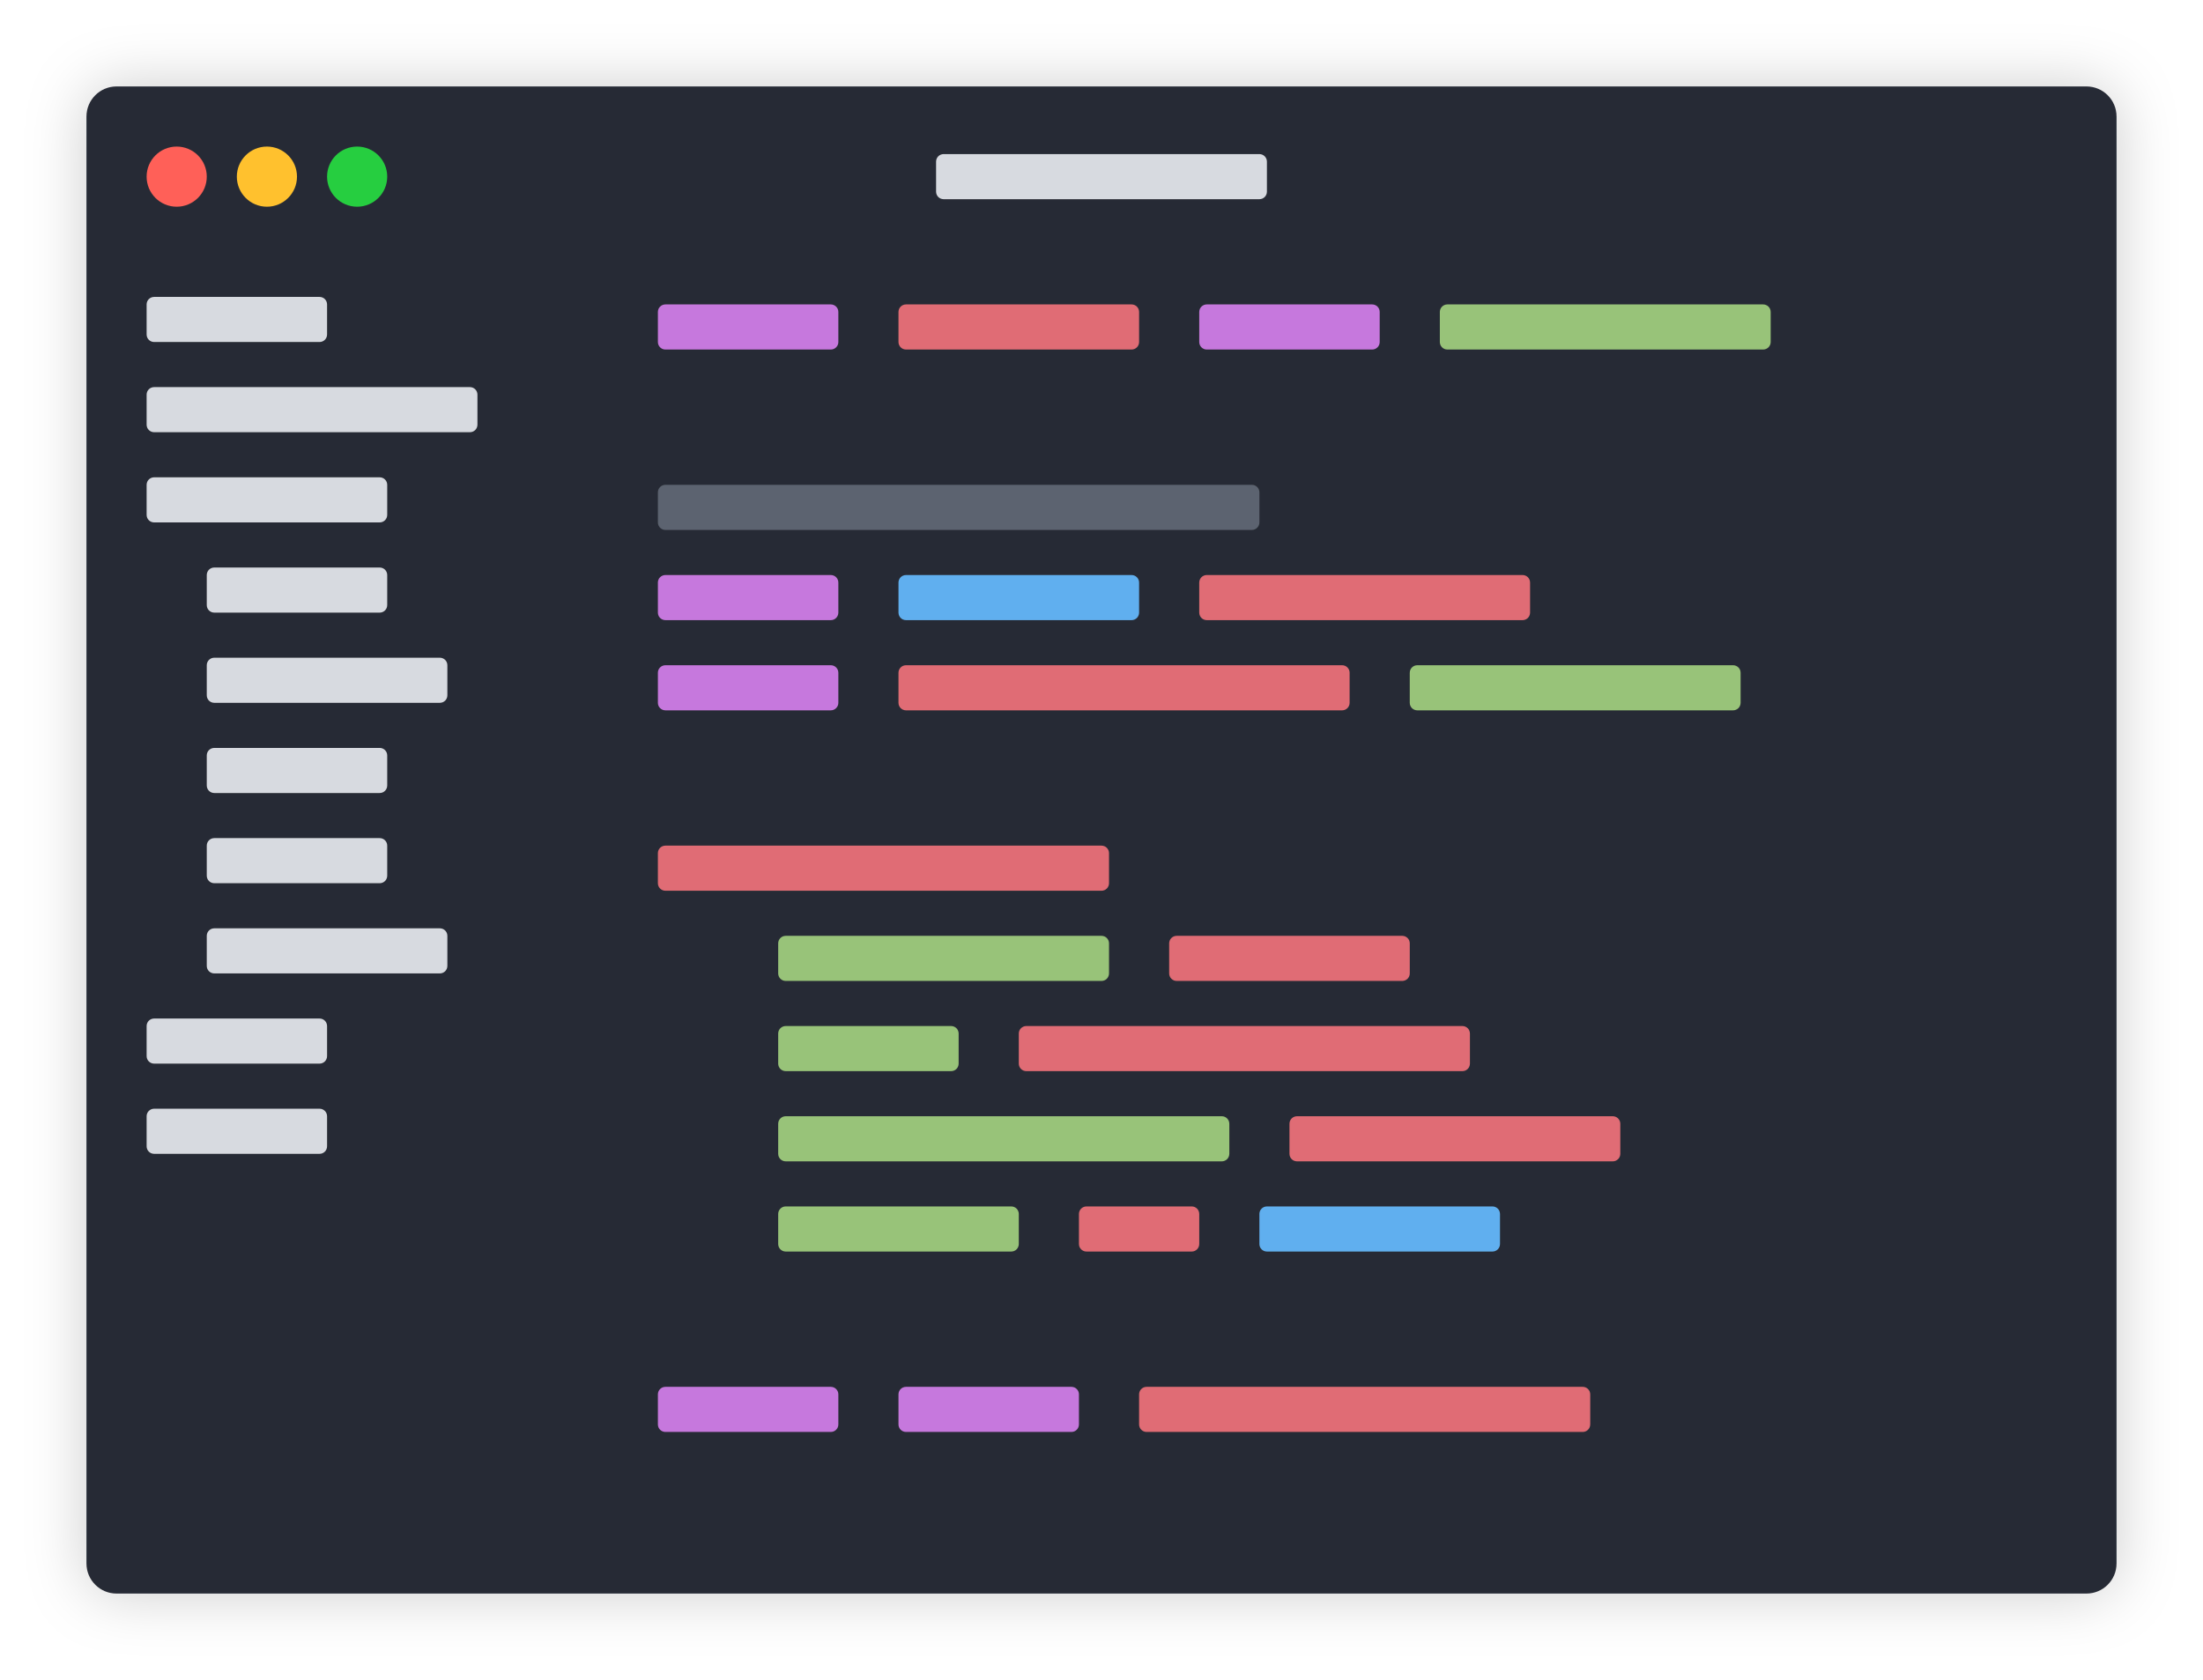
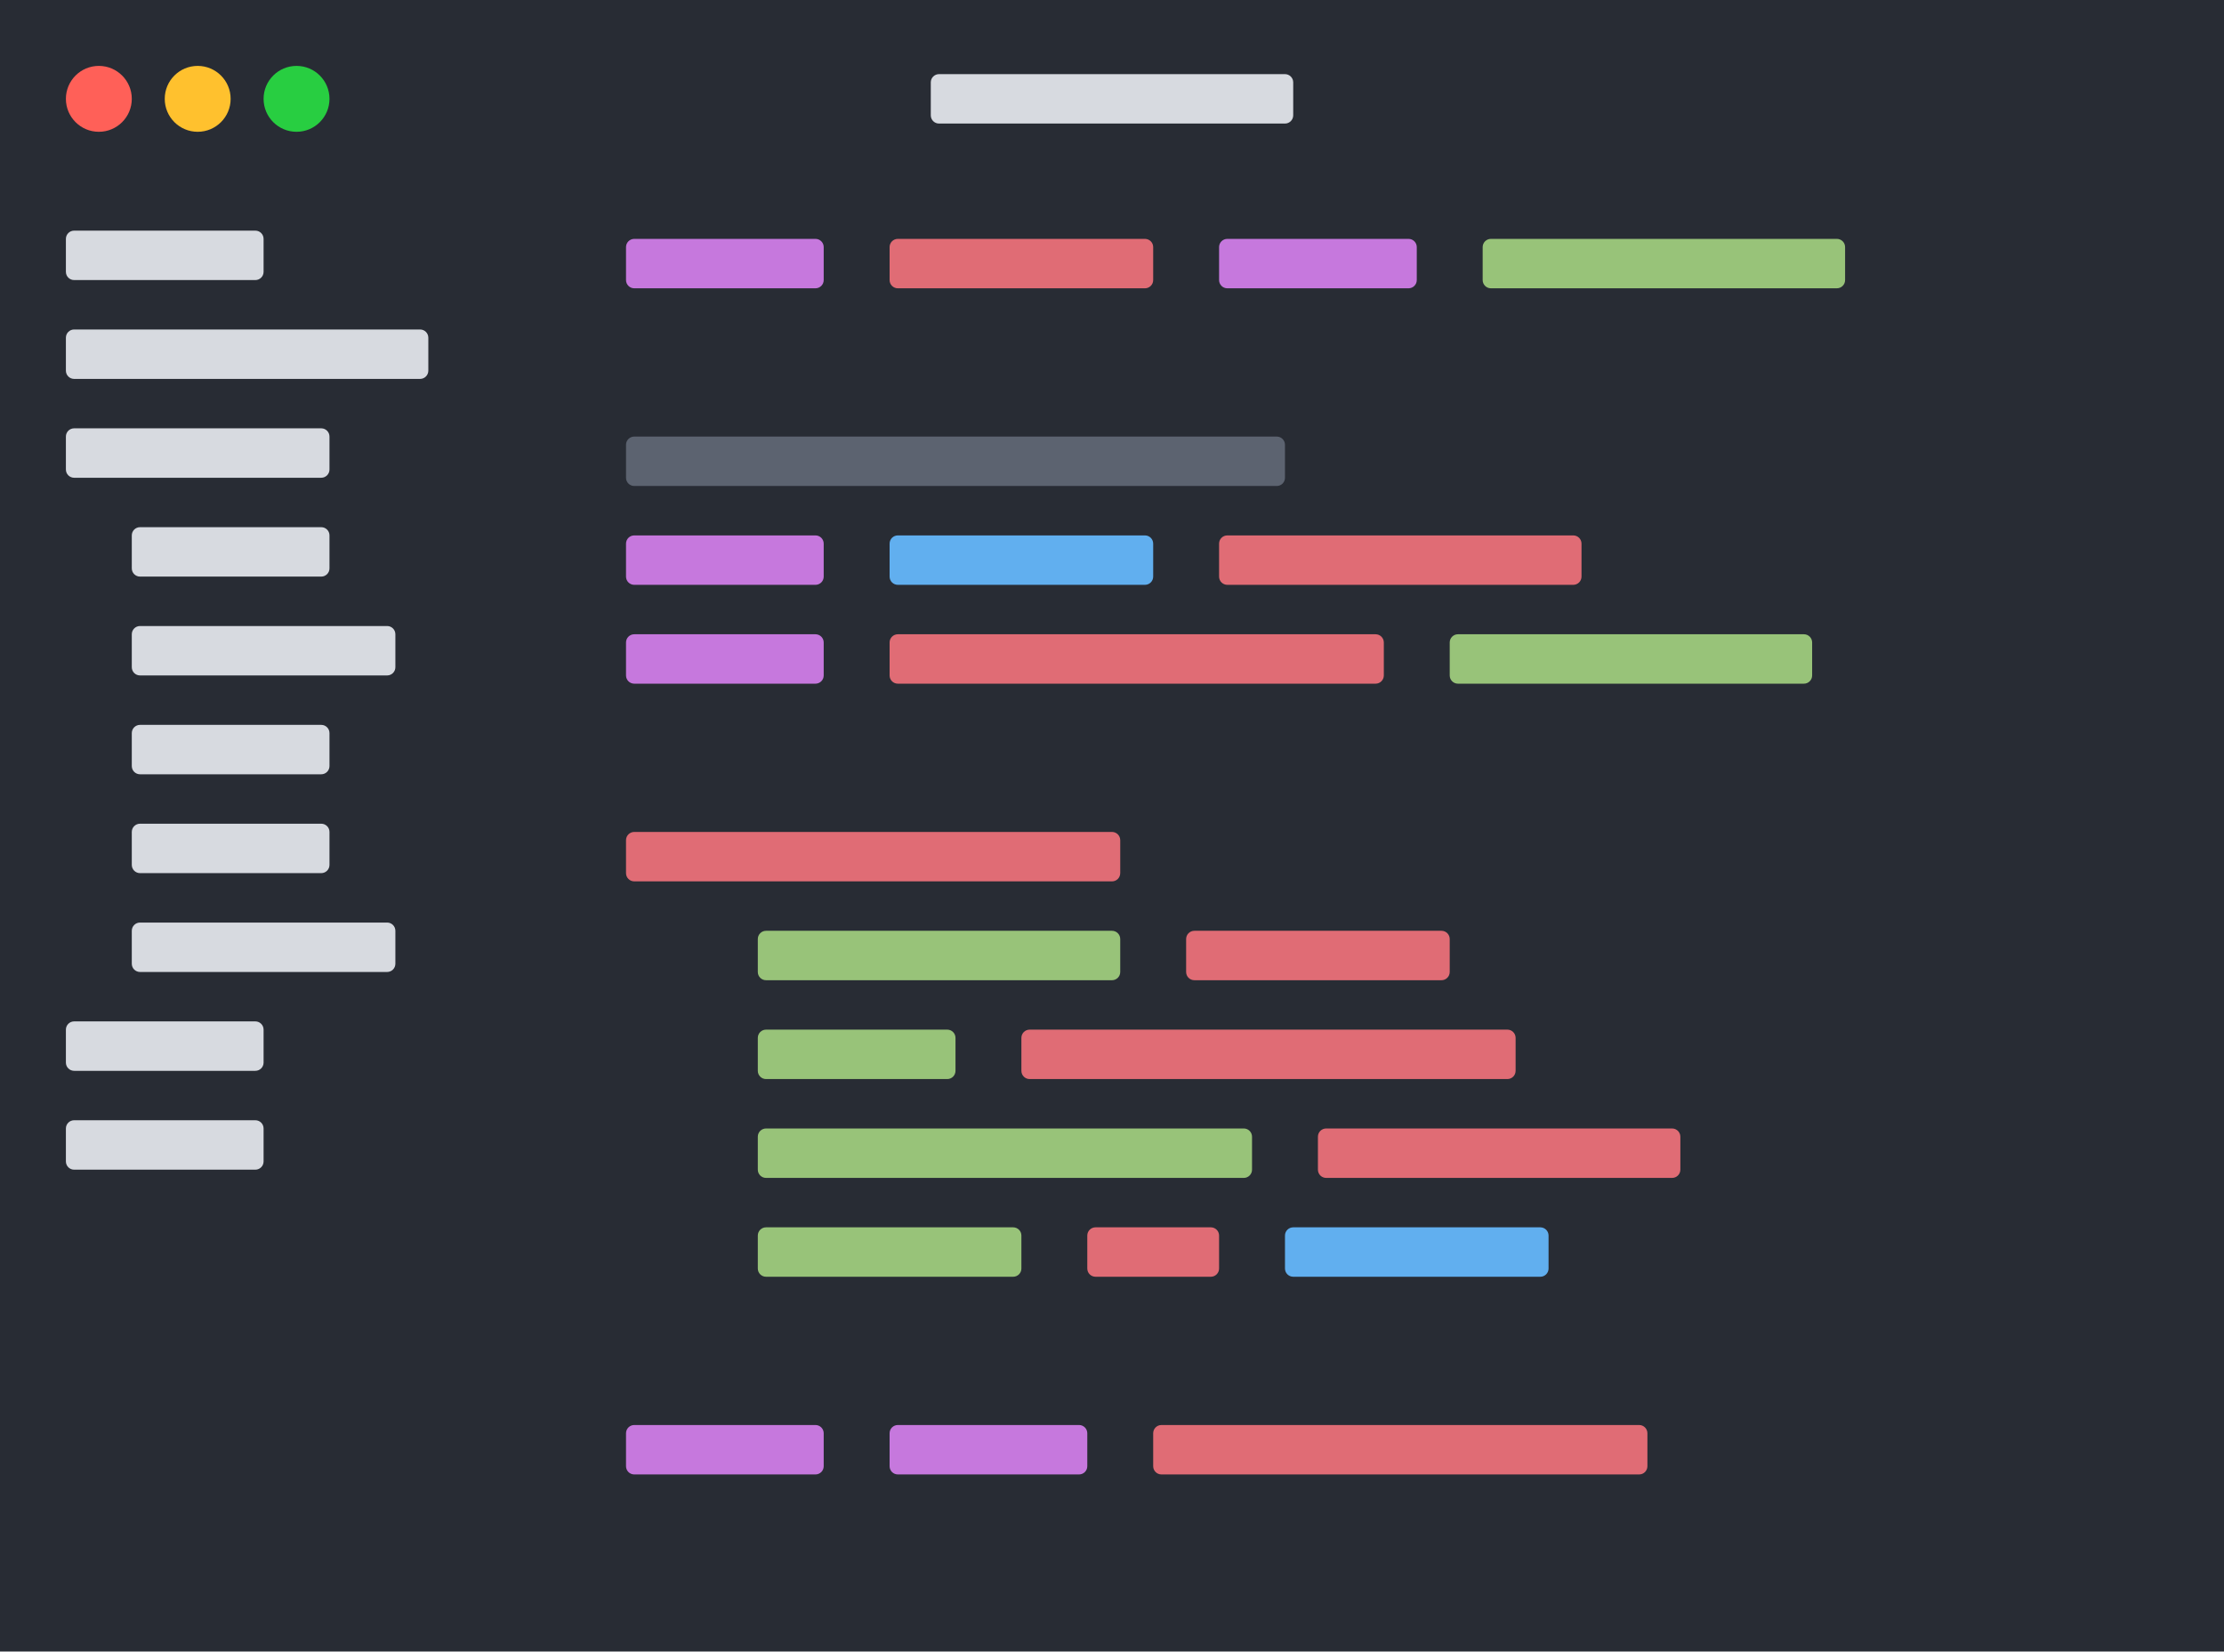
- <svg xmlns="http://www.w3.org/2000/svg" width="586px" height="447px" viewBox="0 0 586 447" version="1.1">
-   <defs>
-     <filter x="-5.7%" y="-7.7%" width="111.5%" height="115.5%" filterUnits="objectBoundingBox" id="filter-1">
-       <feOffset dx="0" dy="0" in="SourceAlpha" result="shadowOffsetOuter1" />
-       <feGaussianBlur stdDeviation="8" in="shadowOffsetOuter1" result="shadowBlurOuter1" />
-       <feColorMatrix values="0 0 0 0 0   0 0 0 0 0   0 0 0 0 0  0 0 0 0.2 0" type="matrix" in="shadowBlurOuter1" result="shadowMatrixOuter1" />
-       <feMerge>
-         <feMergeNode in="shadowMatrixOuter1" />
-         <feMergeNode in="SourceGraphic" />
-       </feMerge>
-     </filter>
-   </defs>
-   <g stroke="none" stroke-width="1" fill="none" fill-rule="evenodd">
-     <g filter="url(#filter-1)" transform="translate(23, 23)">
-       <rect fill="#282C34" fill-rule="nonzero" x="0" y="0" width="540" height="401" rx="8" />
-       <circle fill="#FF6058" fill-rule="nonzero" cx="24" cy="24" r="8" />
-       <circle fill="#FFC12E" fill-rule="nonzero" cx="48" cy="24" r="8" />
-       <circle fill="#28CE41" fill-rule="nonzero" cx="72" cy="24" r="8" />
-       <rect fill="#D7DAE0" x="226" y="18" width="88" height="12" rx="2" />
-       <rect fill="#D7DAE0" x="16" y="56" width="48" height="12" rx="2" />
-       <path d="M18,104 L78,104 C79.105,104 80,104.895 80,106 L80,114 C80,115.105 79.105,116 78,116 L18,116 C16.895,116 16,115.105 16,114 L16,106 C16,104.895 16.895,104 18,104 Z" fill="#D7DAE0" />
-       <rect fill="#D7DAE0" x="16" y="80" width="88" height="12" rx="2" />
-       <rect fill="#D7DAE0" x="32" y="128" width="48" height="12" rx="2" />
-       <rect fill="#D7DAE0" x="32" y="152" width="64" height="12" rx="2" />
-       <rect fill="#D7DAE0" x="32" y="176" width="48" height="12" rx="2" />
-       <path d="M154,58 L198,58 C199.105,58 200,58.895 200,60 L200,68 C200,69.105 199.105,70 198,70 L154,70 C152.895,70 152,69.105 152,68 L152,60 C152,58.895 152.895,58 154,58 Z" fill="#C678DD" />
-       <path d="M298,58 L342,58 C343.105,58 344,58.895 344,60 L344,68 C344,69.105 343.105,70 342,70 L298,70 C296.895,70 296,69.105 296,68 L296,60 C296,58.895 296.895,58 298,58 Z" fill="#C678DD" />
-       <path d="M218,58 L278,58 C279.105,58 280,58.895 280,60 L280,68 C280,69.105 279.105,70 278,70 L218,70 C216.895,70 216,69.105 216,68 L216,60 C216,58.895 216.895,58 218,58 Z" fill="#E06C75" />
-       <path d="M298,130 L382,130 C383.105,130 384,130.895 384,132 L384,140 C384,141.105 383.105,142 382,142 L298,142 C296.895,142 296,141.105 296,140 L296,132 C296,130.895 296.895,130 298,130 Z" fill="#E06C75" />
-       <rect fill="#5C6370" x="152" y="106" width="160" height="12" rx="2" />
-       <path d="M362,58 L446,58 C447.105,58 448,58.895 448,60 L448,68 C448,69.105 447.105,70 446,70 L362,70 C360.895,70 360,69.105 360,68 L360,60 C360,58.895 360.895,58 362,58 Z" fill="#98C379" />
-       <path d="M186,226 L270,226 C271.105,226 272,226.895 272,228 L272,236 C272,237.105 271.105,238 270,238 L186,238 C184.895,238 184,237.105 184,236 L184,228 C184,226.895 184.895,226 186,226 Z" fill="#98C379" />
-       <path d="M154,130 L198,130 C199.105,130 200,130.895 200,132 L200,140 C200,141.105 199.105,142 198,142 L154,142 C152.895,142 152,141.105 152,140 L152,132 C152,130.895 152.895,130 154,130 Z" fill="#C678DD" />
-       <path d="M154,346 L198,346 C199.105,346 200,346.895 200,348 L200,356 C200,357.105 199.105,358 198,358 L154,358 C152.895,358 152,357.105 152,356 L152,348 C152,346.895 152.895,346 154,346 Z" fill="#C678DD" />
-       <path d="M154,154 L198,154 C199.105,154 200,154.895 200,156 L200,164 C200,165.105 199.105,166 198,166 L154,166 C152.895,166 152,165.105 152,164 L152,156 C152,154.895 152.895,154 154,154 Z" fill="#C678DD" />
-       <path d="M218,346 L262,346 C263.105,346 264,346.895 264,348 L264,356 C264,357.105 263.105,358 262,358 L218,358 C216.895,358 216,357.105 216,356 L216,348 C216,346.895 216.895,346 218,346 Z" fill="#C678DD" />
-       <path d="M218,130 L278,130 C279.105,130 280,130.895 280,132 L280,140 C280,141.105 279.105,142 278,142 L218,142 C216.895,142 216,141.105 216,140 L216,132 C216,130.895 216.895,130 218,130 Z" fill="#61AFEF" />
-       <path d="M314,298 L374,298 C375.105,298 376,298.895 376,300 L376,308 C376,309.105 375.105,310 374,310 L314,310 C312.895,310 312,309.105 312,308 L312,300 C312,298.895 312.895,298 314,298 Z" fill="#61AFEF" />
-       <rect fill="#E06C75" x="152" y="202" width="120" height="12" rx="2" />
-       <rect fill="#E06C75" x="280" y="346" width="120" height="12" rx="2" />
-       <rect fill="#E06C75" x="216" y="154" width="120" height="12" rx="2" />
-       <path d="M290,226 L350,226 C351.105,226 352,226.895 352,228 L352,236 C352,237.105 351.105,238 350,238 L290,238 C288.895,238 288,237.105 288,236 L288,228 C288,226.895 288.895,226 290,226 Z" fill="#E06C75" />
-       <path d="M266,298 L294,298 C295.105,298 296,298.895 296,300 L296,308 C296,309.105 295.105,310 294,310 L266,310 C264.895,310 264,309.105 264,308 L264,300 C264,298.895 264.895,298 266,298 Z" fill="#E06C75" />
-       <path d="M186,250 L230,250 C231.105,250 232,250.895 232,252 L232,260 C232,261.105 231.105,262 230,262 L186,262 C184.895,262 184,261.105 184,260 L184,252 C184,250.895 184.895,250 186,250 Z" fill="#98C379" />
-       <rect fill="#E06C75" x="248" y="250" width="120" height="12" rx="2" />
-       <path d="M186,274 L302,274 C303.105,274 304,274.895 304,276 L304,284 C304,285.105 303.105,286 302,286 L186,286 C184.895,286 184,285.105 184,284 L184,276 C184,274.895 184.895,274 186,274 Z" fill="#98C379" />
-       <path d="M322,274 L406,274 C407.105,274 408,274.895 408,276 L408,284 C408,285.105 407.105,286 406,286 L322,286 C320.895,286 320,285.105 320,284 L320,276 C320,274.895 320.895,274 322,274 Z" fill="#E06C75" />
-       <path d="M186,298 L246,298 C247.105,298 248,298.895 248,300 L248,308 C248,309.105 247.105,310 246,310 L186,310 C184.895,310 184,309.105 184,308 L184,300 C184,298.895 184.895,298 186,298 Z" fill="#98C379" />
-       <rect fill="#D7DAE0" x="32" y="200" width="48" height="12" rx="2" />
-       <rect fill="#D7DAE0" x="32" y="224" width="64" height="12" rx="2" />
-       <rect fill="#D7DAE0" x="16" y="248" width="48" height="12" rx="2" />
-       <rect fill="#D7DAE0" x="16" y="272" width="48" height="12" rx="2" />
-       <path d="M354,154 L438,154 C439.105,154 440,154.895 440,156 L440,164 C440,165.105 439.105,166 438,166 L354,166 C352.895,166 352,165.105 352,164 L352,156 C352,154.895 352.895,154 354,154 Z" fill="#98C379" />
-     </g>
+ <svg xmlns="http://www.w3.org/2000/svg" width="540" height="401" viewBox="0 0 540 401" fill="none">
+   <g>
+     <rect width="540" height="401" fill="#282C34" />
+     <circle cx="24" cy="24" r="8" fill="#FF6058" />
+     <circle cx="48" cy="24" r="8" fill="#FFC12E" />
+     <circle cx="72" cy="24" r="8" fill="#28CE41" />
+     <rect x="226" y="18" width="88" height="12" rx="2" fill="#D7DAE0" />
+     <rect x="16" y="56" width="48" height="12" rx="2" fill="#D7DAE0" />
+     <path fill-rule="evenodd" clip-rule="evenodd" d="M16 106C16 104.895 16.895 104 18 104H78C79.105 104 80 104.895 80 106V114C80 115.105 79.105 116 78 116H18C16.895 116 16 115.105 16 114V106Z" fill="#D7DAE0" />
+     <rect x="16" y="80" width="88" height="12" rx="2" fill="#D7DAE0" />
+     <rect x="32" y="128" width="48" height="12" rx="2" fill="#D7DAE0" />
+     <rect x="32" y="152" width="64" height="12" rx="2" fill="#D7DAE0" />
+     <rect x="32" y="176" width="48" height="12" rx="2" fill="#D7DAE0" />
+     <path fill-rule="evenodd" clip-rule="evenodd" d="M152 60C152 58.895 152.895 58 154 58H198C199.105 58 200 58.895 200 60V68C200 69.105 199.105 70 198 70H154C152.895 70 152 69.105 152 68V60Z" fill="#C678DD" />
+     <path fill-rule="evenodd" clip-rule="evenodd" d="M296 60C296 58.895 296.895 58 298 58H342C343.105 58 344 58.895 344 60V68C344 69.105 343.105 70 342 70H298C296.895 70 296 69.105 296 68V60Z" fill="#C678DD" />
+     <path fill-rule="evenodd" clip-rule="evenodd" d="M216 60C216 58.895 216.895 58 218 58H278C279.105 58 280 58.895 280 60V68C280 69.105 279.105 70 278 70H218C216.895 70 216 69.105 216 68V60Z" fill="#E06C75" />
+     <path fill-rule="evenodd" clip-rule="evenodd" d="M296 132C296 130.895 296.895 130 298 130H382C383.105 130 384 130.895 384 132V140C384 141.105 383.105 142 382 142H298C296.895 142 296 141.105 296 140V132Z" fill="#E06C75" />
+     <rect x="152" y="106" width="160" height="12" rx="2" fill="#5C6370" />
+     <path fill-rule="evenodd" clip-rule="evenodd" d="M360 60C360 58.895 360.895 58 362 58H446C447.105 58 448 58.895 448 60V68C448 69.105 447.105 70 446 70H362C360.895 70 360 69.105 360 68V60Z" fill="#98C379" />
+     <path fill-rule="evenodd" clip-rule="evenodd" d="M184 228C184 226.895 184.895 226 186 226H270C271.105 226 272 226.895 272 228V236C272 237.105 271.105 238 270 238H186C184.895 238 184 237.105 184 236V228Z" fill="#98C379" />
+     <path fill-rule="evenodd" clip-rule="evenodd" d="M152 132C152 130.895 152.895 130 154 130H198C199.105 130 200 130.895 200 132V140C200 141.105 199.105 142 198 142H154C152.895 142 152 141.105 152 140V132Z" fill="#C678DD" />
+     <path fill-rule="evenodd" clip-rule="evenodd" d="M152 348C152 346.895 152.895 346 154 346H198C199.105 346 200 346.895 200 348V356C200 357.105 199.105 358 198 358H154C152.895 358 152 357.105 152 356V348Z" fill="#C678DD" />
+     <path fill-rule="evenodd" clip-rule="evenodd" d="M152 156C152 154.895 152.895 154 154 154H198C199.105 154 200 154.895 200 156V164C200 165.105 199.105 166 198 166H154C152.895 166 152 165.105 152 164V156Z" fill="#C678DD" />
+     <path fill-rule="evenodd" clip-rule="evenodd" d="M216 348C216 346.895 216.895 346 218 346H262C263.105 346 264 346.895 264 348V356C264 357.105 263.105 358 262 358H218C216.895 358 216 357.105 216 356V348Z" fill="#C678DD" />
+     <path fill-rule="evenodd" clip-rule="evenodd" d="M216 132C216 130.895 216.895 130 218 130H278C279.105 130 280 130.895 280 132V140C280 141.105 279.105 142 278 142H218C216.895 142 216 141.105 216 140V132Z" fill="#61AFEF" />
+     <path fill-rule="evenodd" clip-rule="evenodd" d="M312 300C312 298.895 312.895 298 314 298H374C375.105 298 376 298.895 376 300V308C376 309.105 375.105 310 374 310H314C312.895 310 312 309.105 312 308V300Z" fill="#61AFEF" />
+     <rect x="152" y="202" width="120" height="12" rx="2" fill="#E06C75" />
+     <rect x="280" y="346" width="120" height="12" rx="2" fill="#E06C75" />
+     <rect x="216" y="154" width="120" height="12" rx="2" fill="#E06C75" />
+     <path fill-rule="evenodd" clip-rule="evenodd" d="M288 228C288 226.895 288.895 226 290 226H350C351.105 226 352 226.895 352 228V236C352 237.105 351.105 238 350 238H290C288.895 238 288 237.105 288 236V228Z" fill="#E06C75" />
+     <path fill-rule="evenodd" clip-rule="evenodd" d="M264 300C264 298.895 264.895 298 266 298H294C295.105 298 296 298.895 296 300V308C296 309.105 295.105 310 294 310H266C264.895 310 264 309.105 264 308V300Z" fill="#E06C75" />
+     <path fill-rule="evenodd" clip-rule="evenodd" d="M184 252C184 250.895 184.895 250 186 250H230C231.105 250 232 250.895 232 252V260C232 261.105 231.105 262 230 262H186C184.895 262 184 261.105 184 260V252Z" fill="#98C379" />
+     <rect x="248" y="250" width="120" height="12" rx="2" fill="#E06C75" />
+     <path fill-rule="evenodd" clip-rule="evenodd" d="M184 276C184 274.895 184.895 274 186 274H302C303.105 274 304 274.895 304 276V284C304 285.105 303.105 286 302 286H186C184.895 286 184 285.105 184 284V276Z" fill="#98C379" />
+     <path fill-rule="evenodd" clip-rule="evenodd" d="M320 276C320 274.895 320.895 274 322 274H406C407.105 274 408 274.895 408 276V284C408 285.105 407.105 286 406 286H322C320.895 286 320 285.105 320 284V276Z" fill="#E06C75" />
+     <path fill-rule="evenodd" clip-rule="evenodd" d="M184 300C184 298.895 184.895 298 186 298H246C247.105 298 248 298.895 248 300V308C248 309.105 247.105 310 246 310H186C184.895 310 184 309.105 184 308V300Z" fill="#98C379" />
+     <rect x="32" y="200" width="48" height="12" rx="2" fill="#D7DAE0" />
+     <rect x="32" y="224" width="64" height="12" rx="2" fill="#D7DAE0" />
+     <rect x="16" y="248" width="48" height="12" rx="2" fill="#D7DAE0" />
+     <rect x="16" y="272" width="48" height="12" rx="2" fill="#D7DAE0" />
+     <path fill-rule="evenodd" clip-rule="evenodd" d="M352 156C352 154.895 352.895 154 354 154H438C439.105 154 440 154.895 440 156V164C440 165.105 439.105 166 438 166H354C352.895 166 352 165.105 352 164V156Z" fill="#98C379" />
  </g>
</svg>
